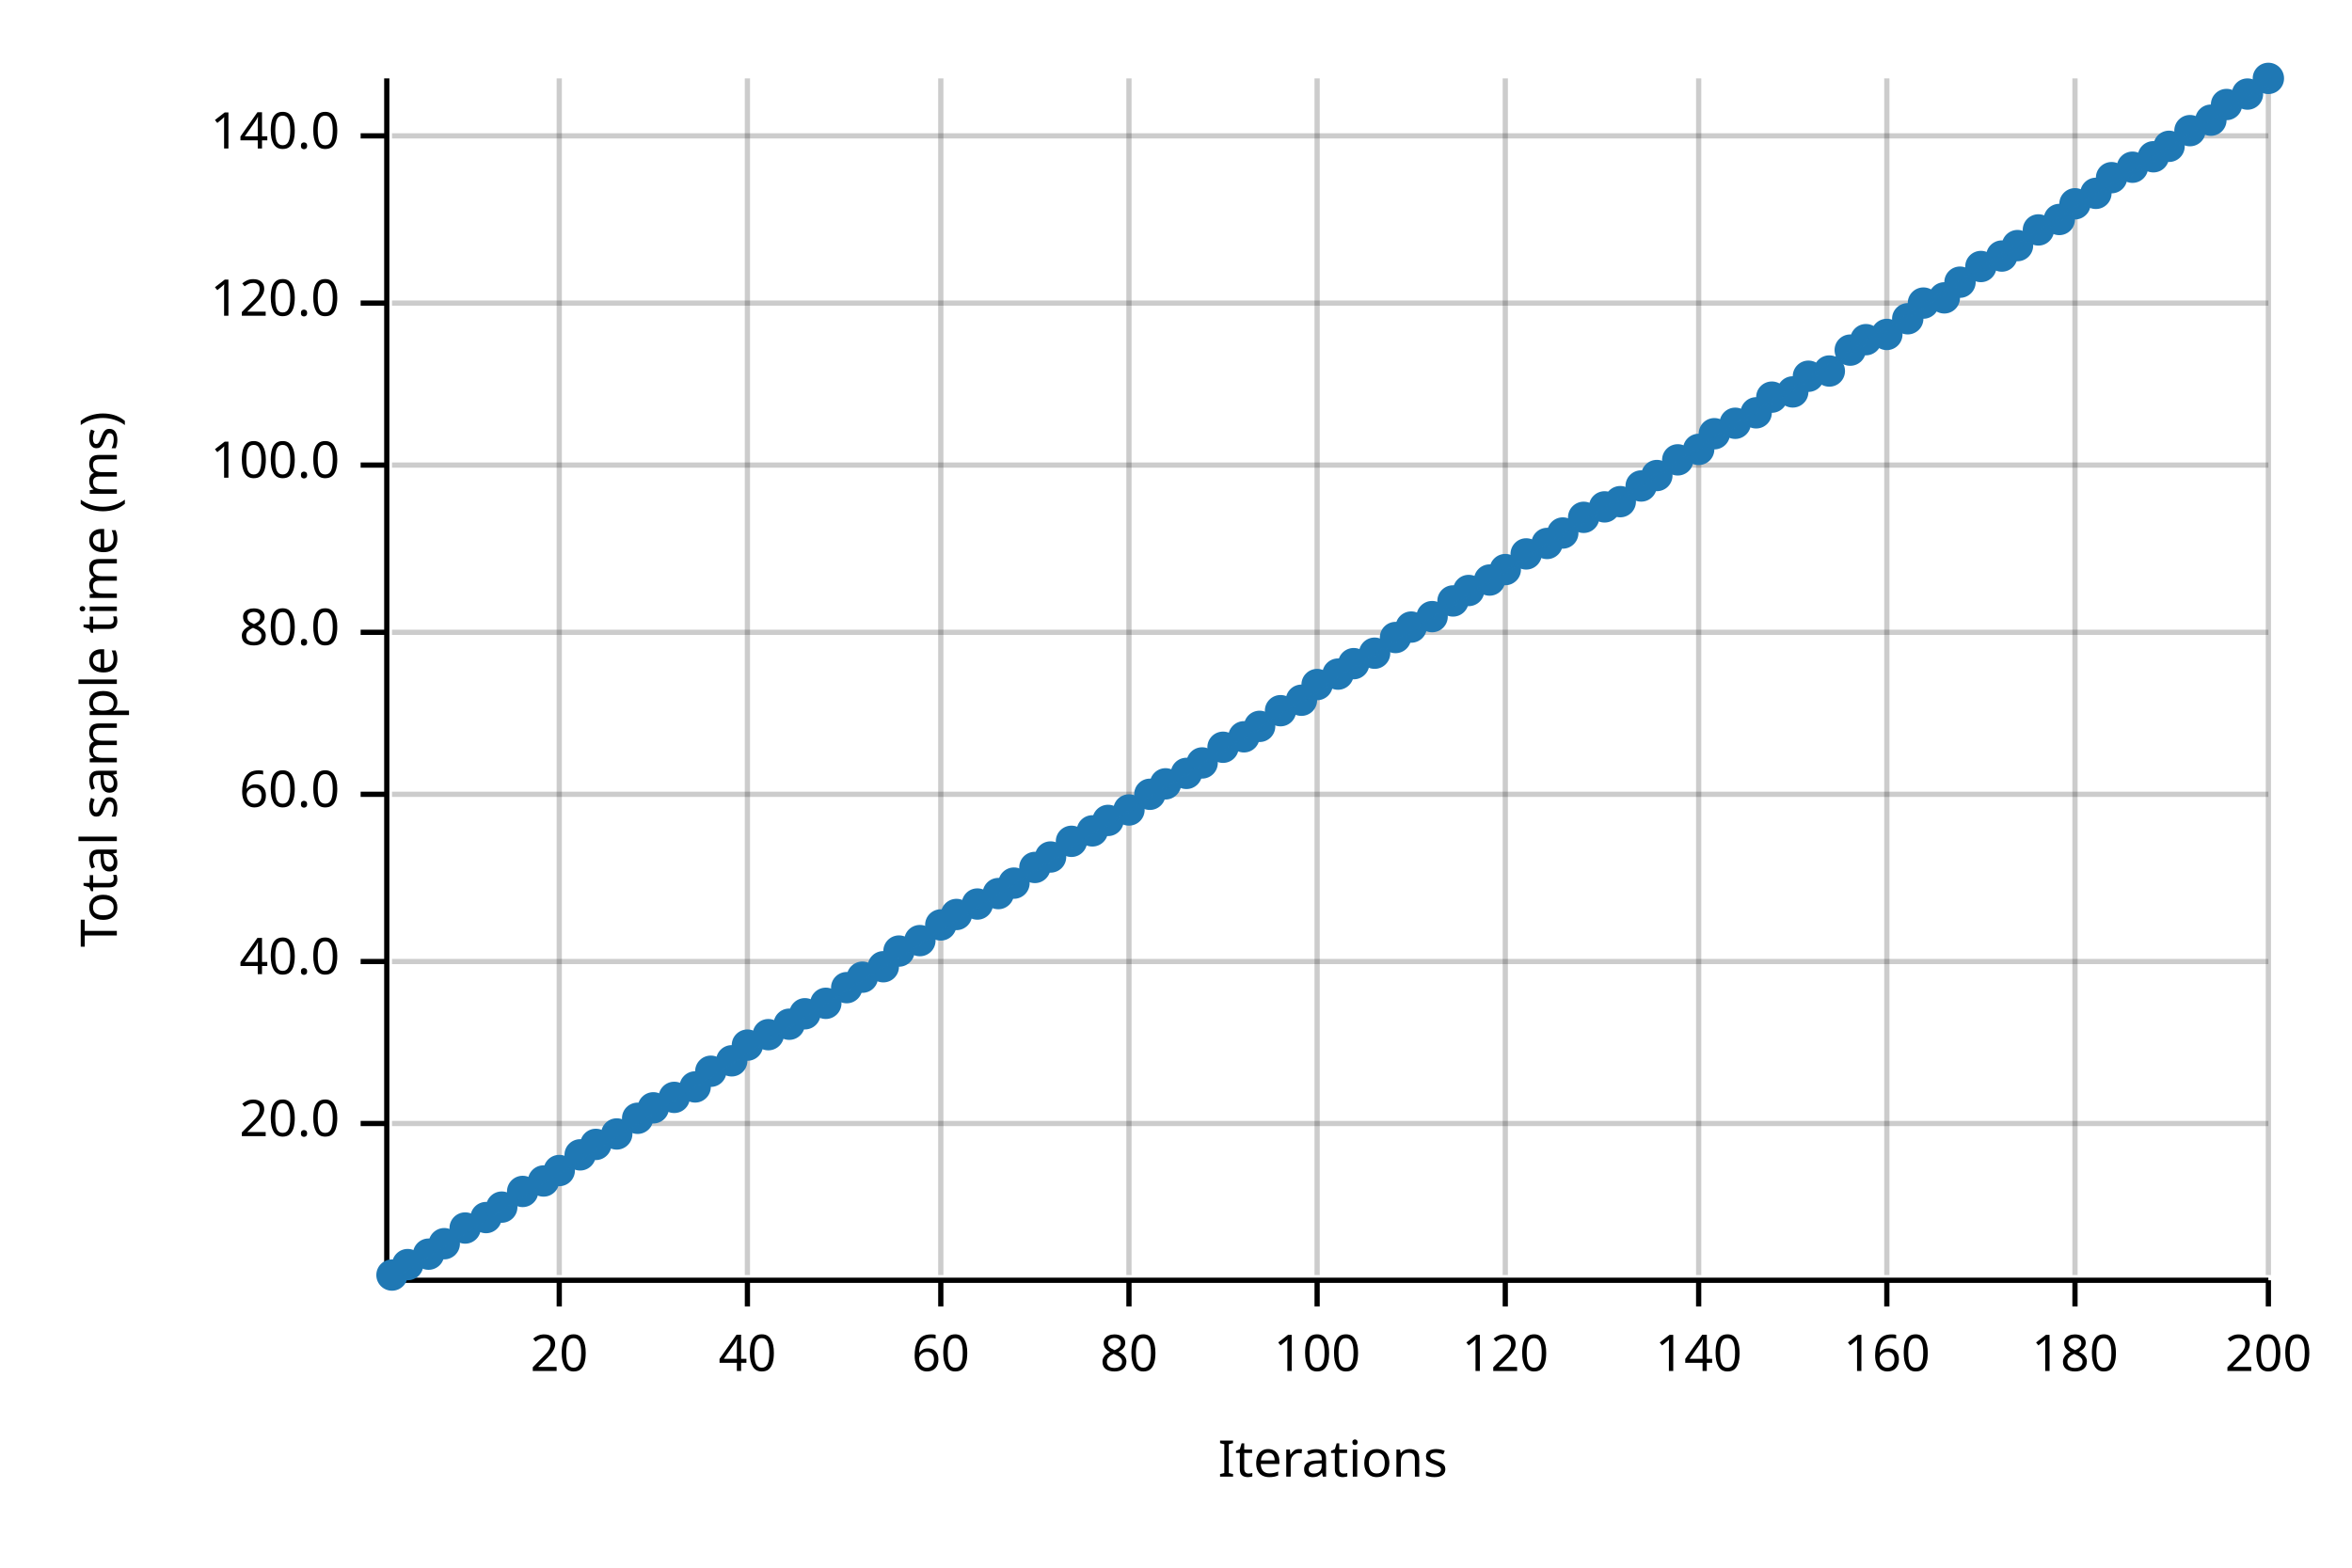
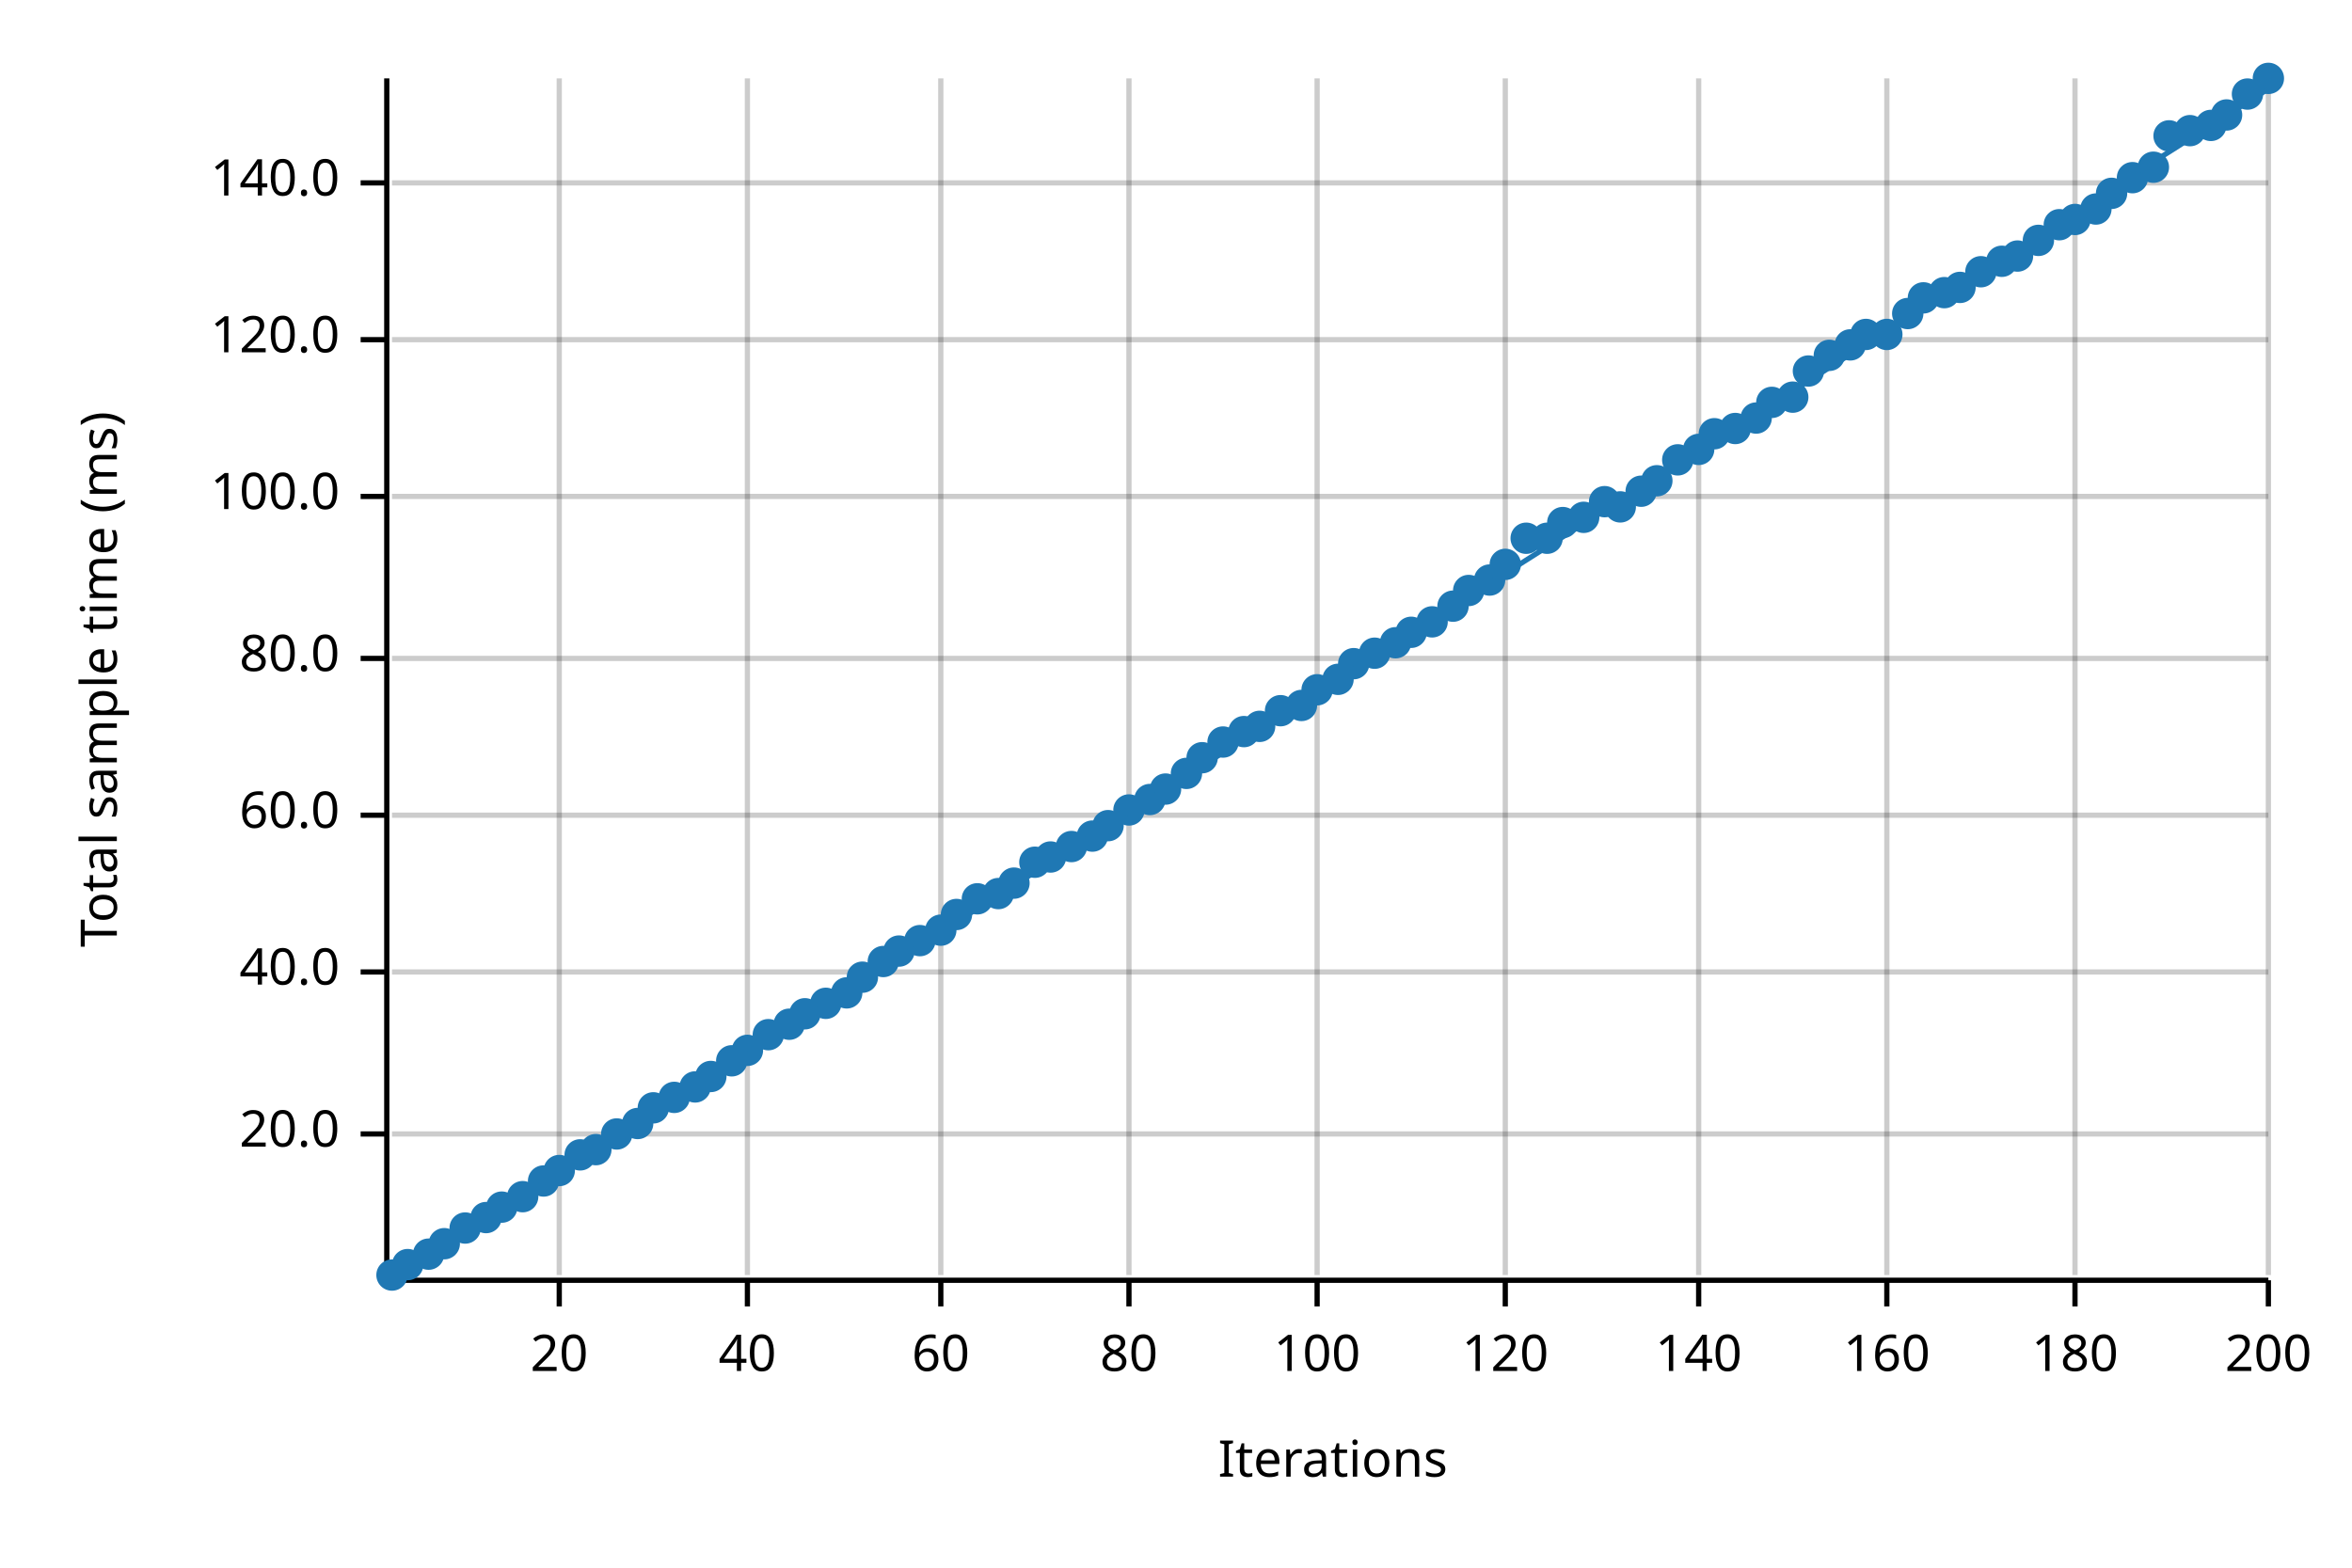
<svg xmlns="http://www.w3.org/2000/svg" width="450" height="300" viewBox="0 0 450 300">
  <text x="15" y="130" dy="0.76em" text-anchor="middle" font-family="sans-serif" font-size="9.677" opacity="1" fill="#000000" transform="rotate(270, 15, 130)">
Total sample time (ms)
</text>
  <text x="255" y="285" dy="-0.5ex" text-anchor="middle" font-family="sans-serif" font-size="9.677" opacity="1" fill="#000000">
Iterations
</text>
  <line opacity="0.2" stroke="#000000" stroke-width="1" x1="107" y1="244" x2="107" y2="15" />
  <line opacity="0.2" stroke="#000000" stroke-width="1" x1="143" y1="244" x2="143" y2="15" />
  <line opacity="0.2" stroke="#000000" stroke-width="1" x1="180" y1="244" x2="180" y2="15" />
  <line opacity="0.2" stroke="#000000" stroke-width="1" x1="216" y1="244" x2="216" y2="15" />
  <line opacity="0.2" stroke="#000000" stroke-width="1" x1="252" y1="244" x2="252" y2="15" />
  <line opacity="0.2" stroke="#000000" stroke-width="1" x1="288" y1="244" x2="288" y2="15" />
  <line opacity="0.2" stroke="#000000" stroke-width="1" x1="325" y1="244" x2="325" y2="15" />
  <line opacity="0.2" stroke="#000000" stroke-width="1" x1="361" y1="244" x2="361" y2="15" />
  <line opacity="0.2" stroke="#000000" stroke-width="1" x1="397" y1="244" x2="397" y2="15" />
  <line opacity="0.2" stroke="#000000" stroke-width="1" x1="434" y1="244" x2="434" y2="15" />
-   <line opacity="0.2" stroke="#000000" stroke-width="1" x1="75" y1="215" x2="434" y2="215" />
-   <line opacity="0.2" stroke="#000000" stroke-width="1" x1="75" y1="184" x2="434" y2="184" />
-   <line opacity="0.2" stroke="#000000" stroke-width="1" x1="75" y1="152" x2="434" y2="152" />
-   <line opacity="0.2" stroke="#000000" stroke-width="1" x1="75" y1="121" x2="434" y2="121" />
-   <line opacity="0.2" stroke="#000000" stroke-width="1" x1="75" y1="89" x2="434" y2="89" />
-   <line opacity="0.2" stroke="#000000" stroke-width="1" x1="75" y1="58" x2="434" y2="58" />
-   <line opacity="0.2" stroke="#000000" stroke-width="1" x1="75" y1="26" x2="434" y2="26" />
+   <line opacity="0.2" stroke="#000000" stroke-width="1" x1="75" y1="217" x2="434" y2="217" />
+   <line opacity="0.2" stroke="#000000" stroke-width="1" x1="75" y1="186" x2="434" y2="186" />
+   <line opacity="0.2" stroke="#000000" stroke-width="1" x1="75" y1="156" x2="434" y2="156" />
+   <line opacity="0.2" stroke="#000000" stroke-width="1" x1="75" y1="126" x2="434" y2="126" />
+   <line opacity="0.2" stroke="#000000" stroke-width="1" x1="75" y1="95" x2="434" y2="95" />
+   <line opacity="0.2" stroke="#000000" stroke-width="1" x1="75" y1="65" x2="434" y2="65" />
+   <line opacity="0.2" stroke="#000000" stroke-width="1" x1="75" y1="35" x2="434" y2="35" />
  <polyline fill="none" opacity="1" stroke="#000000" stroke-width="1" points="74,15 74,244 " />
-   <text x="65" y="215" dy="0.5ex" text-anchor="end" font-family="sans-serif" font-size="9.677" opacity="1" fill="#000000">
+   <text x="65" y="217" dy="0.5ex" text-anchor="end" font-family="sans-serif" font-size="9.677" opacity="1" fill="#000000">
20.0
</text>
-   <polyline fill="none" opacity="1" stroke="#000000" stroke-width="1" points="69,215 74,215 " />
-   <text x="65" y="184" dy="0.5ex" text-anchor="end" font-family="sans-serif" font-size="9.677" opacity="1" fill="#000000">
+   <polyline fill="none" opacity="1" stroke="#000000" stroke-width="1" points="69,217 74,217 " />
+   <text x="65" y="186" dy="0.5ex" text-anchor="end" font-family="sans-serif" font-size="9.677" opacity="1" fill="#000000">
40.0
</text>
-   <polyline fill="none" opacity="1" stroke="#000000" stroke-width="1" points="69,184 74,184 " />
-   <text x="65" y="152" dy="0.5ex" text-anchor="end" font-family="sans-serif" font-size="9.677" opacity="1" fill="#000000">
+   <polyline fill="none" opacity="1" stroke="#000000" stroke-width="1" points="69,186 74,186 " />
+   <text x="65" y="156" dy="0.5ex" text-anchor="end" font-family="sans-serif" font-size="9.677" opacity="1" fill="#000000">
60.0
</text>
-   <polyline fill="none" opacity="1" stroke="#000000" stroke-width="1" points="69,152 74,152 " />
-   <text x="65" y="121" dy="0.5ex" text-anchor="end" font-family="sans-serif" font-size="9.677" opacity="1" fill="#000000">
+   <polyline fill="none" opacity="1" stroke="#000000" stroke-width="1" points="69,156 74,156 " />
+   <text x="65" y="126" dy="0.5ex" text-anchor="end" font-family="sans-serif" font-size="9.677" opacity="1" fill="#000000">
80.0
</text>
-   <polyline fill="none" opacity="1" stroke="#000000" stroke-width="1" points="69,121 74,121 " />
-   <text x="65" y="89" dy="0.5ex" text-anchor="end" font-family="sans-serif" font-size="9.677" opacity="1" fill="#000000">
+   <polyline fill="none" opacity="1" stroke="#000000" stroke-width="1" points="69,126 74,126 " />
+   <text x="65" y="95" dy="0.5ex" text-anchor="end" font-family="sans-serif" font-size="9.677" opacity="1" fill="#000000">
100.0
</text>
-   <polyline fill="none" opacity="1" stroke="#000000" stroke-width="1" points="69,89 74,89 " />
-   <text x="65" y="58" dy="0.5ex" text-anchor="end" font-family="sans-serif" font-size="9.677" opacity="1" fill="#000000">
+   <polyline fill="none" opacity="1" stroke="#000000" stroke-width="1" points="69,95 74,95 " />
+   <text x="65" y="65" dy="0.5ex" text-anchor="end" font-family="sans-serif" font-size="9.677" opacity="1" fill="#000000">
120.0
</text>
-   <polyline fill="none" opacity="1" stroke="#000000" stroke-width="1" points="69,58 74,58 " />
-   <text x="65" y="26" dy="0.5ex" text-anchor="end" font-family="sans-serif" font-size="9.677" opacity="1" fill="#000000">
+   <polyline fill="none" opacity="1" stroke="#000000" stroke-width="1" points="69,65 74,65 " />
+   <text x="65" y="35" dy="0.5ex" text-anchor="end" font-family="sans-serif" font-size="9.677" opacity="1" fill="#000000">
140.0
</text>
-   <polyline fill="none" opacity="1" stroke="#000000" stroke-width="1" points="69,26 74,26 " />
+   <polyline fill="none" opacity="1" stroke="#000000" stroke-width="1" points="69,35 74,35 " />
  <polyline fill="none" opacity="1" stroke="#000000" stroke-width="1" points="75,245 434,245 " />
  <text x="107" y="255" dy="0.76em" text-anchor="middle" font-family="sans-serif" font-size="9.677" opacity="1" fill="#000000">
20
</text>
  <polyline fill="none" opacity="1" stroke="#000000" stroke-width="1" points="107,245 107,250 " />
  <text x="143" y="255" dy="0.76em" text-anchor="middle" font-family="sans-serif" font-size="9.677" opacity="1" fill="#000000">
40
</text>
  <polyline fill="none" opacity="1" stroke="#000000" stroke-width="1" points="143,245 143,250 " />
  <text x="180" y="255" dy="0.76em" text-anchor="middle" font-family="sans-serif" font-size="9.677" opacity="1" fill="#000000">
60
</text>
  <polyline fill="none" opacity="1" stroke="#000000" stroke-width="1" points="180,245 180,250 " />
  <text x="216" y="255" dy="0.76em" text-anchor="middle" font-family="sans-serif" font-size="9.677" opacity="1" fill="#000000">
80
</text>
  <polyline fill="none" opacity="1" stroke="#000000" stroke-width="1" points="216,245 216,250 " />
  <text x="252" y="255" dy="0.76em" text-anchor="middle" font-family="sans-serif" font-size="9.677" opacity="1" fill="#000000">
100
</text>
  <polyline fill="none" opacity="1" stroke="#000000" stroke-width="1" points="252,245 252,250 " />
  <text x="288" y="255" dy="0.76em" text-anchor="middle" font-family="sans-serif" font-size="9.677" opacity="1" fill="#000000">
120
</text>
  <polyline fill="none" opacity="1" stroke="#000000" stroke-width="1" points="288,245 288,250 " />
  <text x="325" y="255" dy="0.76em" text-anchor="middle" font-family="sans-serif" font-size="9.677" opacity="1" fill="#000000">
140
</text>
  <polyline fill="none" opacity="1" stroke="#000000" stroke-width="1" points="325,245 325,250 " />
  <text x="361" y="255" dy="0.76em" text-anchor="middle" font-family="sans-serif" font-size="9.677" opacity="1" fill="#000000">
160
</text>
  <polyline fill="none" opacity="1" stroke="#000000" stroke-width="1" points="361,245 361,250 " />
  <text x="397" y="255" dy="0.76em" text-anchor="middle" font-family="sans-serif" font-size="9.677" opacity="1" fill="#000000">
180
</text>
  <polyline fill="none" opacity="1" stroke="#000000" stroke-width="1" points="397,245 397,250 " />
  <text x="434" y="255" dy="0.76em" text-anchor="middle" font-family="sans-serif" font-size="9.677" opacity="1" fill="#000000">
200
</text>
  <polyline fill="none" opacity="1" stroke="#000000" stroke-width="1" points="434,245 434,250 " />
  <circle cx="75" cy="244" r="3" opacity="1" fill="#1F78B4" stroke="none" stroke-width="1" />
  <circle cx="78" cy="242" r="3" opacity="1" fill="#1F78B4" stroke="none" stroke-width="1" />
  <circle cx="82" cy="240" r="3" opacity="1" fill="#1F78B4" stroke="none" stroke-width="1" />
  <circle cx="85" cy="238" r="3" opacity="1" fill="#1F78B4" stroke="none" stroke-width="1" />
  <circle cx="89" cy="235" r="3" opacity="1" fill="#1F78B4" stroke="none" stroke-width="1" />
  <circle cx="93" cy="233" r="3" opacity="1" fill="#1F78B4" stroke="none" stroke-width="1" />
  <circle cx="96" cy="231" r="3" opacity="1" fill="#1F78B4" stroke="none" stroke-width="1" />
-   <circle cx="100" cy="228" r="3" opacity="1" fill="#1F78B4" stroke="none" stroke-width="1" />
+   <circle cx="100" cy="229" r="3" opacity="1" fill="#1F78B4" stroke="none" stroke-width="1" />
  <circle cx="104" cy="226" r="3" opacity="1" fill="#1F78B4" stroke="none" stroke-width="1" />
  <circle cx="107" cy="224" r="3" opacity="1" fill="#1F78B4" stroke="none" stroke-width="1" />
  <circle cx="111" cy="221" r="3" opacity="1" fill="#1F78B4" stroke="none" stroke-width="1" />
-   <circle cx="114" cy="219" r="3" opacity="1" fill="#1F78B4" stroke="none" stroke-width="1" />
+   <circle cx="114" cy="220" r="3" opacity="1" fill="#1F78B4" stroke="none" stroke-width="1" />
  <circle cx="118" cy="217" r="3" opacity="1" fill="#1F78B4" stroke="none" stroke-width="1" />
-   <circle cx="122" cy="214" r="3" opacity="1" fill="#1F78B4" stroke="none" stroke-width="1" />
+   <circle cx="122" cy="215" r="3" opacity="1" fill="#1F78B4" stroke="none" stroke-width="1" />
  <circle cx="125" cy="212" r="3" opacity="1" fill="#1F78B4" stroke="none" stroke-width="1" />
  <circle cx="129" cy="210" r="3" opacity="1" fill="#1F78B4" stroke="none" stroke-width="1" />
  <circle cx="133" cy="208" r="3" opacity="1" fill="#1F78B4" stroke="none" stroke-width="1" />
-   <circle cx="136" cy="205" r="3" opacity="1" fill="#1F78B4" stroke="none" stroke-width="1" />
+   <circle cx="136" cy="206" r="3" opacity="1" fill="#1F78B4" stroke="none" stroke-width="1" />
  <circle cx="140" cy="203" r="3" opacity="1" fill="#1F78B4" stroke="none" stroke-width="1" />
-   <circle cx="143" cy="200" r="3" opacity="1" fill="#1F78B4" stroke="none" stroke-width="1" />
+   <circle cx="143" cy="201" r="3" opacity="1" fill="#1F78B4" stroke="none" stroke-width="1" />
  <circle cx="147" cy="198" r="3" opacity="1" fill="#1F78B4" stroke="none" stroke-width="1" />
  <circle cx="151" cy="196" r="3" opacity="1" fill="#1F78B4" stroke="none" stroke-width="1" />
  <circle cx="154" cy="194" r="3" opacity="1" fill="#1F78B4" stroke="none" stroke-width="1" />
  <circle cx="158" cy="192" r="3" opacity="1" fill="#1F78B4" stroke="none" stroke-width="1" />
-   <circle cx="162" cy="189" r="3" opacity="1" fill="#1F78B4" stroke="none" stroke-width="1" />
+   <circle cx="162" cy="190" r="3" opacity="1" fill="#1F78B4" stroke="none" stroke-width="1" />
  <circle cx="165" cy="187" r="3" opacity="1" fill="#1F78B4" stroke="none" stroke-width="1" />
-   <circle cx="169" cy="185" r="3" opacity="1" fill="#1F78B4" stroke="none" stroke-width="1" />
+   <circle cx="169" cy="184" r="3" opacity="1" fill="#1F78B4" stroke="none" stroke-width="1" />
  <circle cx="172" cy="182" r="3" opacity="1" fill="#1F78B4" stroke="none" stroke-width="1" />
  <circle cx="176" cy="180" r="3" opacity="1" fill="#1F78B4" stroke="none" stroke-width="1" />
-   <circle cx="180" cy="177" r="3" opacity="1" fill="#1F78B4" stroke="none" stroke-width="1" />
+   <circle cx="180" cy="178" r="3" opacity="1" fill="#1F78B4" stroke="none" stroke-width="1" />
  <circle cx="183" cy="175" r="3" opacity="1" fill="#1F78B4" stroke="none" stroke-width="1" />
-   <circle cx="187" cy="173" r="3" opacity="1" fill="#1F78B4" stroke="none" stroke-width="1" />
+   <circle cx="187" cy="172" r="3" opacity="1" fill="#1F78B4" stroke="none" stroke-width="1" />
  <circle cx="191" cy="171" r="3" opacity="1" fill="#1F78B4" stroke="none" stroke-width="1" />
  <circle cx="194" cy="169" r="3" opacity="1" fill="#1F78B4" stroke="none" stroke-width="1" />
-   <circle cx="198" cy="166" r="3" opacity="1" fill="#1F78B4" stroke="none" stroke-width="1" />
+   <circle cx="198" cy="165" r="3" opacity="1" fill="#1F78B4" stroke="none" stroke-width="1" />
  <circle cx="201" cy="164" r="3" opacity="1" fill="#1F78B4" stroke="none" stroke-width="1" />
-   <circle cx="205" cy="161" r="3" opacity="1" fill="#1F78B4" stroke="none" stroke-width="1" />
-   <circle cx="209" cy="159" r="3" opacity="1" fill="#1F78B4" stroke="none" stroke-width="1" />
-   <circle cx="212" cy="157" r="3" opacity="1" fill="#1F78B4" stroke="none" stroke-width="1" />
+   <circle cx="205" cy="162" r="3" opacity="1" fill="#1F78B4" stroke="none" stroke-width="1" />
+   <circle cx="209" cy="160" r="3" opacity="1" fill="#1F78B4" stroke="none" stroke-width="1" />
+   <circle cx="212" cy="158" r="3" opacity="1" fill="#1F78B4" stroke="none" stroke-width="1" />
  <circle cx="216" cy="155" r="3" opacity="1" fill="#1F78B4" stroke="none" stroke-width="1" />
-   <circle cx="220" cy="152" r="3" opacity="1" fill="#1F78B4" stroke="none" stroke-width="1" />
-   <circle cx="223" cy="150" r="3" opacity="1" fill="#1F78B4" stroke="none" stroke-width="1" />
+   <circle cx="220" cy="153" r="3" opacity="1" fill="#1F78B4" stroke="none" stroke-width="1" />
+   <circle cx="223" cy="151" r="3" opacity="1" fill="#1F78B4" stroke="none" stroke-width="1" />
  <circle cx="227" cy="148" r="3" opacity="1" fill="#1F78B4" stroke="none" stroke-width="1" />
-   <circle cx="230" cy="146" r="3" opacity="1" fill="#1F78B4" stroke="none" stroke-width="1" />
-   <circle cx="234" cy="143" r="3" opacity="1" fill="#1F78B4" stroke="none" stroke-width="1" />
-   <circle cx="238" cy="141" r="3" opacity="1" fill="#1F78B4" stroke="none" stroke-width="1" />
+   <circle cx="230" cy="145" r="3" opacity="1" fill="#1F78B4" stroke="none" stroke-width="1" />
+   <circle cx="234" cy="142" r="3" opacity="1" fill="#1F78B4" stroke="none" stroke-width="1" />
+   <circle cx="238" cy="140" r="3" opacity="1" fill="#1F78B4" stroke="none" stroke-width="1" />
  <circle cx="241" cy="139" r="3" opacity="1" fill="#1F78B4" stroke="none" stroke-width="1" />
  <circle cx="245" cy="136" r="3" opacity="1" fill="#1F78B4" stroke="none" stroke-width="1" />
-   <circle cx="249" cy="134" r="3" opacity="1" fill="#1F78B4" stroke="none" stroke-width="1" />
-   <circle cx="252" cy="131" r="3" opacity="1" fill="#1F78B4" stroke="none" stroke-width="1" />
-   <circle cx="256" cy="129" r="3" opacity="1" fill="#1F78B4" stroke="none" stroke-width="1" />
+   <circle cx="249" cy="135" r="3" opacity="1" fill="#1F78B4" stroke="none" stroke-width="1" />
+   <circle cx="252" cy="132" r="3" opacity="1" fill="#1F78B4" stroke="none" stroke-width="1" />
+   <circle cx="256" cy="130" r="3" opacity="1" fill="#1F78B4" stroke="none" stroke-width="1" />
  <circle cx="259" cy="127" r="3" opacity="1" fill="#1F78B4" stroke="none" stroke-width="1" />
  <circle cx="263" cy="125" r="3" opacity="1" fill="#1F78B4" stroke="none" stroke-width="1" />
-   <circle cx="267" cy="122" r="3" opacity="1" fill="#1F78B4" stroke="none" stroke-width="1" />
-   <circle cx="270" cy="120" r="3" opacity="1" fill="#1F78B4" stroke="none" stroke-width="1" />
-   <circle cx="274" cy="118" r="3" opacity="1" fill="#1F78B4" stroke="none" stroke-width="1" />
-   <circle cx="278" cy="115" r="3" opacity="1" fill="#1F78B4" stroke="none" stroke-width="1" />
+   <circle cx="267" cy="123" r="3" opacity="1" fill="#1F78B4" stroke="none" stroke-width="1" />
+   <circle cx="270" cy="121" r="3" opacity="1" fill="#1F78B4" stroke="none" stroke-width="1" />
+   <circle cx="274" cy="119" r="3" opacity="1" fill="#1F78B4" stroke="none" stroke-width="1" />
+   <circle cx="278" cy="116" r="3" opacity="1" fill="#1F78B4" stroke="none" stroke-width="1" />
  <circle cx="281" cy="113" r="3" opacity="1" fill="#1F78B4" stroke="none" stroke-width="1" />
  <circle cx="285" cy="111" r="3" opacity="1" fill="#1F78B4" stroke="none" stroke-width="1" />
-   <circle cx="288" cy="109" r="3" opacity="1" fill="#1F78B4" stroke="none" stroke-width="1" />
-   <circle cx="292" cy="106" r="3" opacity="1" fill="#1F78B4" stroke="none" stroke-width="1" />
-   <circle cx="296" cy="104" r="3" opacity="1" fill="#1F78B4" stroke="none" stroke-width="1" />
-   <circle cx="299" cy="102" r="3" opacity="1" fill="#1F78B4" stroke="none" stroke-width="1" />
+   <circle cx="288" cy="108" r="3" opacity="1" fill="#1F78B4" stroke="none" stroke-width="1" />
+   <circle cx="292" cy="103" r="3" opacity="1" fill="#1F78B4" stroke="none" stroke-width="1" />
+   <circle cx="296" cy="103" r="3" opacity="1" fill="#1F78B4" stroke="none" stroke-width="1" />
+   <circle cx="299" cy="100" r="3" opacity="1" fill="#1F78B4" stroke="none" stroke-width="1" />
  <circle cx="303" cy="99" r="3" opacity="1" fill="#1F78B4" stroke="none" stroke-width="1" />
-   <circle cx="307" cy="97" r="3" opacity="1" fill="#1F78B4" stroke="none" stroke-width="1" />
-   <circle cx="310" cy="96" r="3" opacity="1" fill="#1F78B4" stroke="none" stroke-width="1" />
-   <circle cx="314" cy="93" r="3" opacity="1" fill="#1F78B4" stroke="none" stroke-width="1" />
-   <circle cx="317" cy="91" r="3" opacity="1" fill="#1F78B4" stroke="none" stroke-width="1" />
+   <circle cx="307" cy="96" r="3" opacity="1" fill="#1F78B4" stroke="none" stroke-width="1" />
+   <circle cx="310" cy="97" r="3" opacity="1" fill="#1F78B4" stroke="none" stroke-width="1" />
+   <circle cx="314" cy="94" r="3" opacity="1" fill="#1F78B4" stroke="none" stroke-width="1" />
+   <circle cx="317" cy="92" r="3" opacity="1" fill="#1F78B4" stroke="none" stroke-width="1" />
  <circle cx="321" cy="88" r="3" opacity="1" fill="#1F78B4" stroke="none" stroke-width="1" />
  <circle cx="325" cy="86" r="3" opacity="1" fill="#1F78B4" stroke="none" stroke-width="1" />
  <circle cx="328" cy="83" r="3" opacity="1" fill="#1F78B4" stroke="none" stroke-width="1" />
-   <circle cx="332" cy="81" r="3" opacity="1" fill="#1F78B4" stroke="none" stroke-width="1" />
-   <circle cx="336" cy="79" r="3" opacity="1" fill="#1F78B4" stroke="none" stroke-width="1" />
-   <circle cx="339" cy="76" r="3" opacity="1" fill="#1F78B4" stroke="none" stroke-width="1" />
-   <circle cx="343" cy="75" r="3" opacity="1" fill="#1F78B4" stroke="none" stroke-width="1" />
-   <circle cx="346" cy="72" r="3" opacity="1" fill="#1F78B4" stroke="none" stroke-width="1" />
-   <circle cx="350" cy="71" r="3" opacity="1" fill="#1F78B4" stroke="none" stroke-width="1" />
-   <circle cx="354" cy="67" r="3" opacity="1" fill="#1F78B4" stroke="none" stroke-width="1" />
-   <circle cx="357" cy="65" r="3" opacity="1" fill="#1F78B4" stroke="none" stroke-width="1" />
+   <circle cx="332" cy="82" r="3" opacity="1" fill="#1F78B4" stroke="none" stroke-width="1" />
+   <circle cx="336" cy="80" r="3" opacity="1" fill="#1F78B4" stroke="none" stroke-width="1" />
+   <circle cx="339" cy="77" r="3" opacity="1" fill="#1F78B4" stroke="none" stroke-width="1" />
+   <circle cx="343" cy="76" r="3" opacity="1" fill="#1F78B4" stroke="none" stroke-width="1" />
+   <circle cx="346" cy="71" r="3" opacity="1" fill="#1F78B4" stroke="none" stroke-width="1" />
+   <circle cx="350" cy="68" r="3" opacity="1" fill="#1F78B4" stroke="none" stroke-width="1" />
+   <circle cx="354" cy="66" r="3" opacity="1" fill="#1F78B4" stroke="none" stroke-width="1" />
+   <circle cx="357" cy="64" r="3" opacity="1" fill="#1F78B4" stroke="none" stroke-width="1" />
  <circle cx="361" cy="64" r="3" opacity="1" fill="#1F78B4" stroke="none" stroke-width="1" />
-   <circle cx="365" cy="61" r="3" opacity="1" fill="#1F78B4" stroke="none" stroke-width="1" />
-   <circle cx="368" cy="58" r="3" opacity="1" fill="#1F78B4" stroke="none" stroke-width="1" />
-   <circle cx="372" cy="57" r="3" opacity="1" fill="#1F78B4" stroke="none" stroke-width="1" />
-   <circle cx="375" cy="54" r="3" opacity="1" fill="#1F78B4" stroke="none" stroke-width="1" />
-   <circle cx="379" cy="51" r="3" opacity="1" fill="#1F78B4" stroke="none" stroke-width="1" />
-   <circle cx="383" cy="49" r="3" opacity="1" fill="#1F78B4" stroke="none" stroke-width="1" />
-   <circle cx="386" cy="47" r="3" opacity="1" fill="#1F78B4" stroke="none" stroke-width="1" />
-   <circle cx="390" cy="44" r="3" opacity="1" fill="#1F78B4" stroke="none" stroke-width="1" />
-   <circle cx="394" cy="42" r="3" opacity="1" fill="#1F78B4" stroke="none" stroke-width="1" />
-   <circle cx="397" cy="39" r="3" opacity="1" fill="#1F78B4" stroke="none" stroke-width="1" />
-   <circle cx="401" cy="37" r="3" opacity="1" fill="#1F78B4" stroke="none" stroke-width="1" />
-   <circle cx="404" cy="34" r="3" opacity="1" fill="#1F78B4" stroke="none" stroke-width="1" />
-   <circle cx="408" cy="32" r="3" opacity="1" fill="#1F78B4" stroke="none" stroke-width="1" />
-   <circle cx="412" cy="30" r="3" opacity="1" fill="#1F78B4" stroke="none" stroke-width="1" />
-   <circle cx="415" cy="28" r="3" opacity="1" fill="#1F78B4" stroke="none" stroke-width="1" />
+   <circle cx="365" cy="60" r="3" opacity="1" fill="#1F78B4" stroke="none" stroke-width="1" />
+   <circle cx="368" cy="57" r="3" opacity="1" fill="#1F78B4" stroke="none" stroke-width="1" />
+   <circle cx="372" cy="56" r="3" opacity="1" fill="#1F78B4" stroke="none" stroke-width="1" />
+   <circle cx="375" cy="55" r="3" opacity="1" fill="#1F78B4" stroke="none" stroke-width="1" />
+   <circle cx="379" cy="52" r="3" opacity="1" fill="#1F78B4" stroke="none" stroke-width="1" />
+   <circle cx="383" cy="50" r="3" opacity="1" fill="#1F78B4" stroke="none" stroke-width="1" />
+   <circle cx="386" cy="49" r="3" opacity="1" fill="#1F78B4" stroke="none" stroke-width="1" />
+   <circle cx="390" cy="46" r="3" opacity="1" fill="#1F78B4" stroke="none" stroke-width="1" />
+   <circle cx="394" cy="43" r="3" opacity="1" fill="#1F78B4" stroke="none" stroke-width="1" />
+   <circle cx="397" cy="42" r="3" opacity="1" fill="#1F78B4" stroke="none" stroke-width="1" />
+   <circle cx="401" cy="40" r="3" opacity="1" fill="#1F78B4" stroke="none" stroke-width="1" />
+   <circle cx="404" cy="37" r="3" opacity="1" fill="#1F78B4" stroke="none" stroke-width="1" />
+   <circle cx="408" cy="34" r="3" opacity="1" fill="#1F78B4" stroke="none" stroke-width="1" />
+   <circle cx="412" cy="32" r="3" opacity="1" fill="#1F78B4" stroke="none" stroke-width="1" />
+   <circle cx="415" cy="26" r="3" opacity="1" fill="#1F78B4" stroke="none" stroke-width="1" />
  <circle cx="419" cy="25" r="3" opacity="1" fill="#1F78B4" stroke="none" stroke-width="1" />
-   <circle cx="423" cy="23" r="3" opacity="1" fill="#1F78B4" stroke="none" stroke-width="1" />
-   <circle cx="426" cy="20" r="3" opacity="1" fill="#1F78B4" stroke="none" stroke-width="1" />
+   <circle cx="423" cy="24" r="3" opacity="1" fill="#1F78B4" stroke="none" stroke-width="1" />
+   <circle cx="426" cy="22" r="3" opacity="1" fill="#1F78B4" stroke="none" stroke-width="1" />
  <circle cx="430" cy="18" r="3" opacity="1" fill="#1F78B4" stroke="none" stroke-width="1" />
  <circle cx="434" cy="15" r="3" opacity="1" fill="#1F78B4" stroke="none" stroke-width="1" />
-   <polyline fill="none" opacity="1" stroke="#1F78B4" stroke-width="1" points="75,245 434,16 " />
-   <polygon opacity="0.25" fill="#1F78B4" points="75,245 434,17 434,16 " />
+   <polyline fill="none" opacity="1" stroke="#1F78B4" stroke-width="1" points="75,245 434,17 " />
+   <polygon opacity="0.25" fill="#1F78B4" points="75,245 434,17 434,17 " />
</svg>
